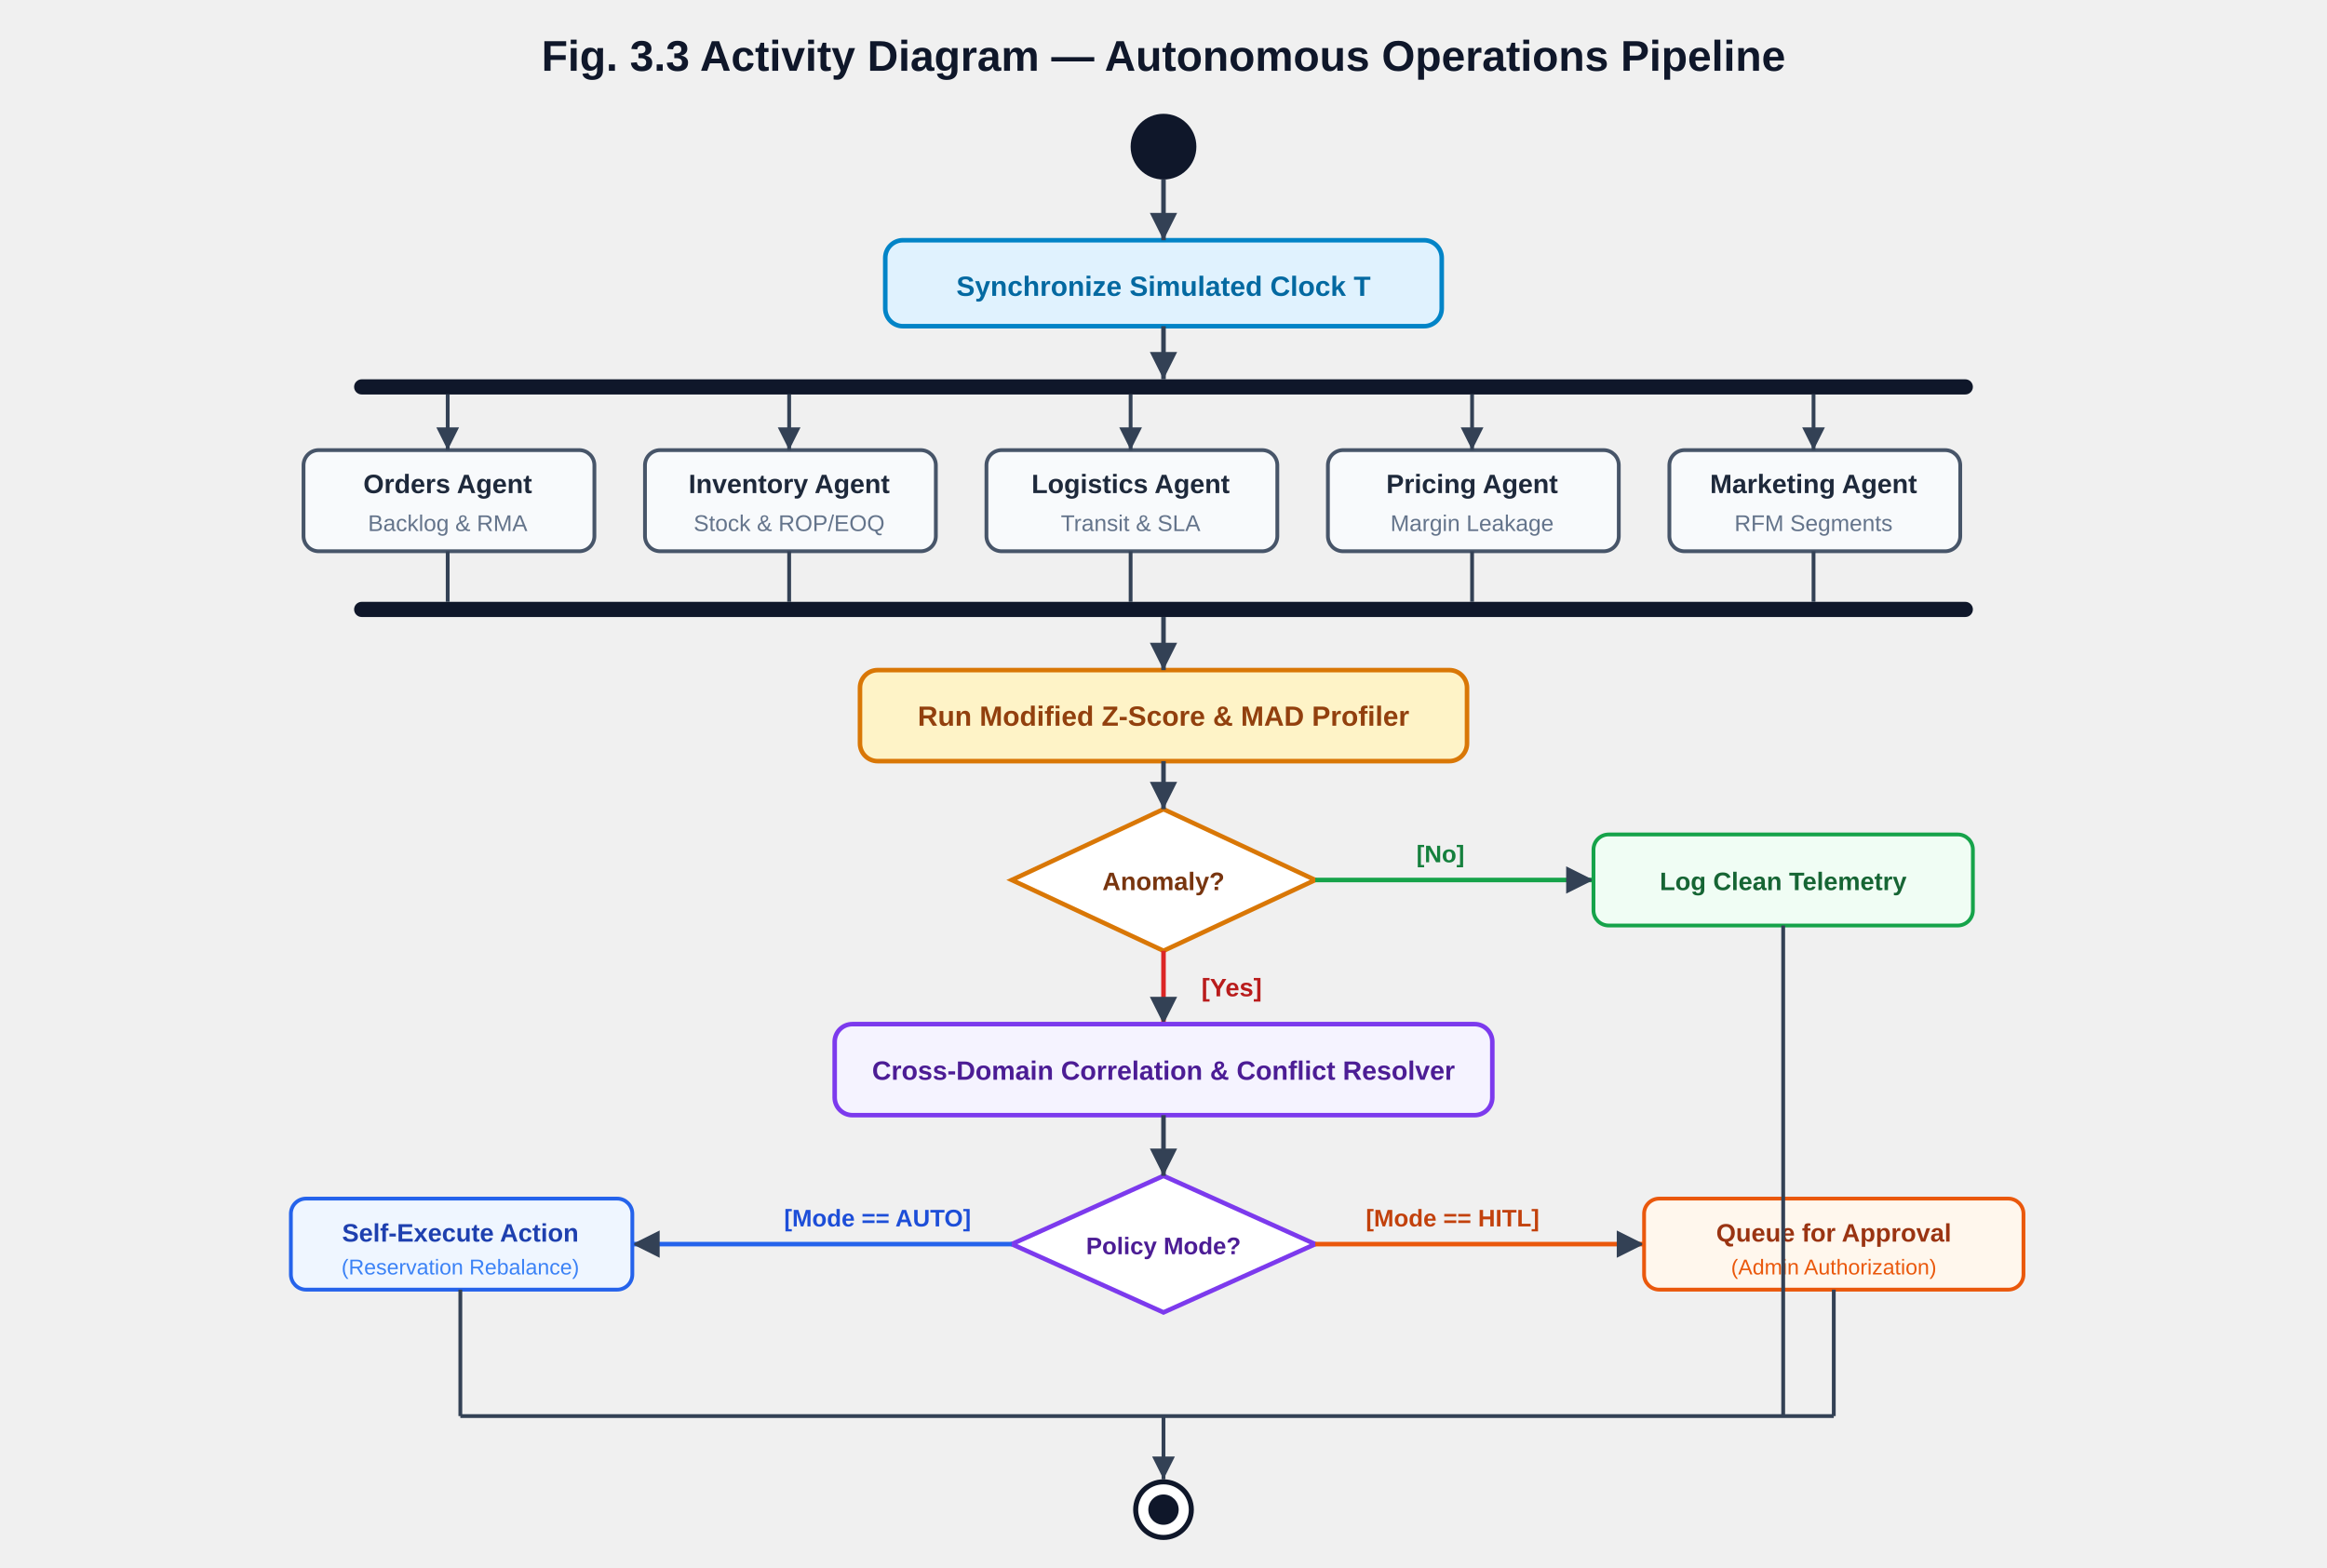
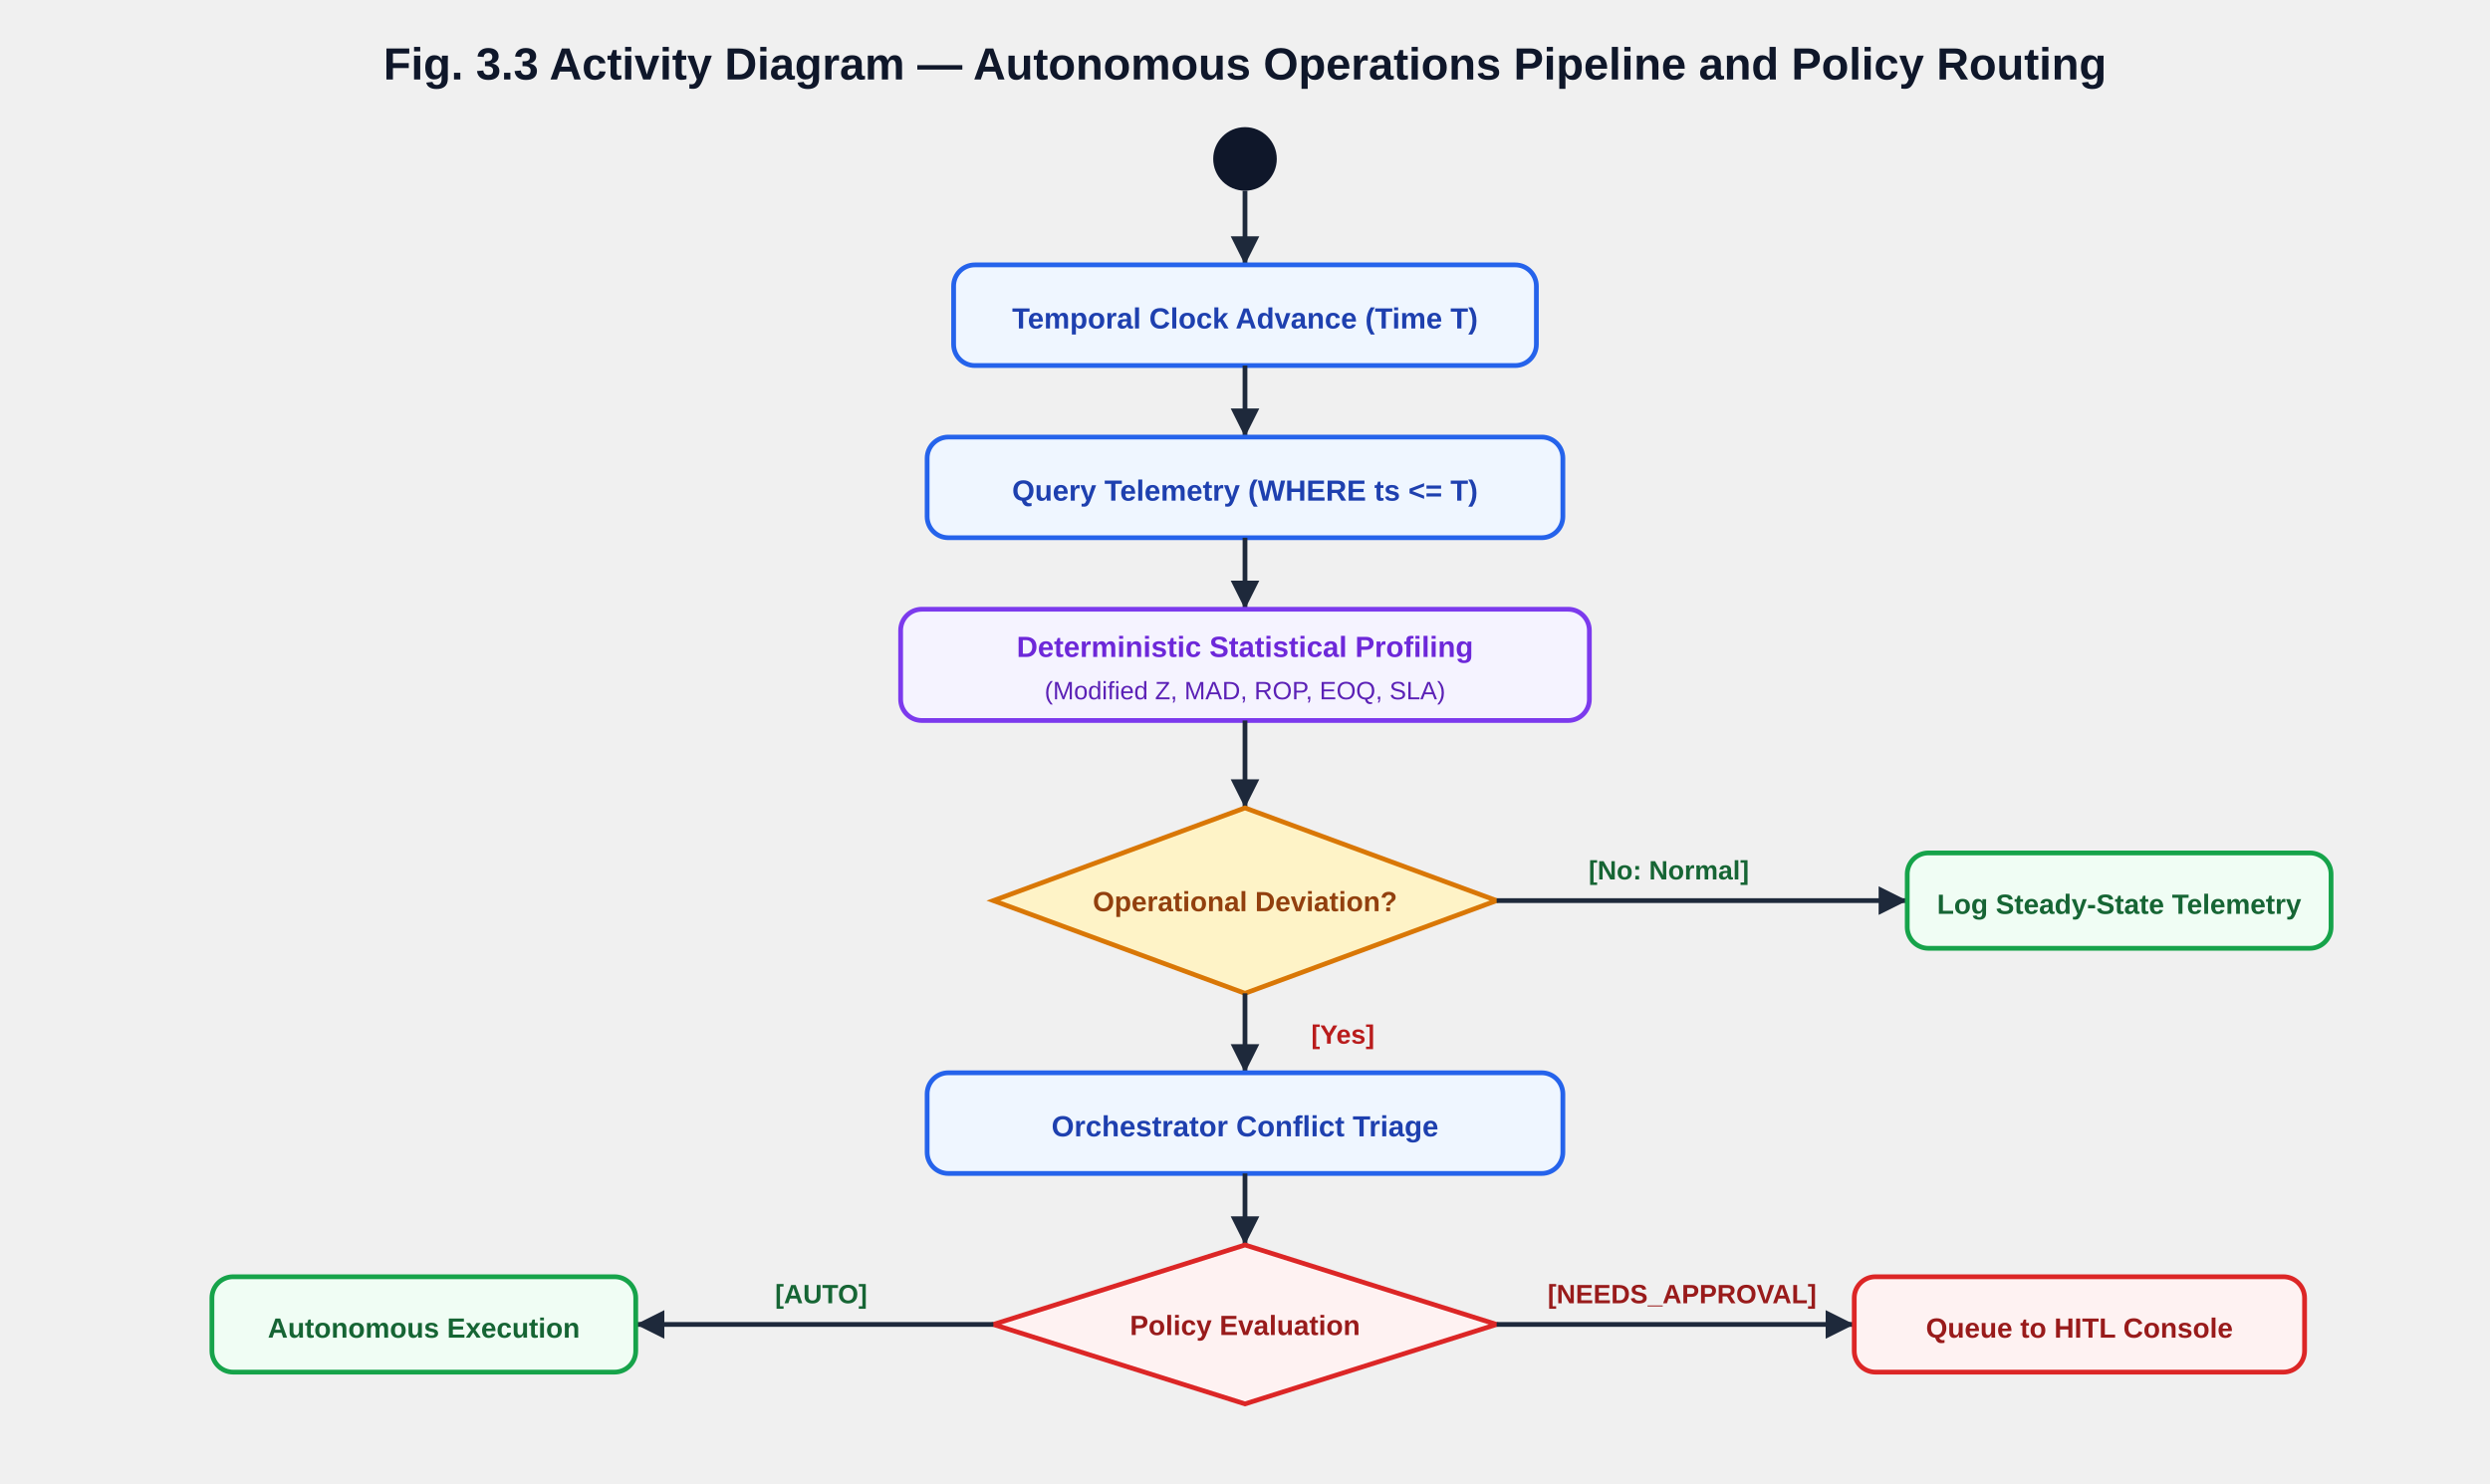
- <svg xmlns="http://www.w3.org/2000/svg" viewBox="0 0 920 620" width="100%" height="100%" style="background:#ffffff; font-family:'Segoe UI', Arial, sans-serif;">
+ <svg xmlns="http://www.w3.org/2000/svg" viewBox="0 0 940 560" width="100%" height="100%" style="background:#ffffff; font-family:'Segoe UI', Arial, sans-serif;">
  <defs>
    <marker id="aar" viewBox="0 0 10 10" refX="10" refY="5" markerWidth="6" markerHeight="6" orient="auto-start-reverse">
-       <path d="M 0 0 L 10 5 L 0 10 z" fill="#334155" />
+       <path d="M 0 0 L 10 5 L 0 10 z" fill="#1e293b" />
    </marker>
  </defs>
-   <text x="460" y="28" text-anchor="middle" font-size="17" font-weight="bold" fill="#0f172a">Fig. 3.3 Activity Diagram — Autonomous Operations Pipeline</text>
-   <circle cx="460" cy="58" r="13" fill="#0f172a" />
-   <rect x="350" y="95" width="220" height="34" rx="7" fill="#e0f2fe" stroke="#0284c7" stroke-width="1.8" />
-   <text x="460" y="117" text-anchor="middle" font-size="11" font-weight="600" fill="#0369a1">Synchronize Simulated Clock T</text>
-   <line x1="460" y1="71" x2="460" y2="95" stroke="#334155" stroke-width="1.8" marker-end="url(#aar)" />
-   <rect x="140" y="150" width="640" height="6" rx="3" fill="#0f172a" />
-   <line x1="460" y1="129" x2="460" y2="150" stroke="#334155" stroke-width="1.8" marker-end="url(#aar)" />
-   <rect x="120" y="178" width="115" height="40" rx="6" fill="#f8fafc" stroke="#475569" stroke-width="1.5" />
-   <text x="177" y="195" text-anchor="middle" font-size="10.5" font-weight="bold" fill="#1e293b">Orders Agent</text>
-   <text x="177" y="210" text-anchor="middle" font-size="9" fill="#64748b">Backlog &amp; RMA</text>
-   <line x1="177" y1="156" x2="177" y2="178" stroke="#334155" stroke-width="1.5" marker-end="url(#aar)" />
-   <rect x="255" y="178" width="115" height="40" rx="6" fill="#f8fafc" stroke="#475569" stroke-width="1.5" />
-   <text x="312" y="195" text-anchor="middle" font-size="10.5" font-weight="bold" fill="#1e293b">Inventory Agent</text>
-   <text x="312" y="210" text-anchor="middle" font-size="9" fill="#64748b">Stock &amp; ROP/EOQ</text>
-   <line x1="312" y1="156" x2="312" y2="178" stroke="#334155" stroke-width="1.5" marker-end="url(#aar)" />
-   <rect x="390" y="178" width="115" height="40" rx="6" fill="#f8fafc" stroke="#475569" stroke-width="1.5" />
-   <text x="447" y="195" text-anchor="middle" font-size="10.5" font-weight="bold" fill="#1e293b">Logistics Agent</text>
-   <text x="447" y="210" text-anchor="middle" font-size="9" fill="#64748b">Transit &amp; SLA</text>
-   <line x1="447" y1="156" x2="447" y2="178" stroke="#334155" stroke-width="1.5" marker-end="url(#aar)" />
-   <rect x="525" y="178" width="115" height="40" rx="6" fill="#f8fafc" stroke="#475569" stroke-width="1.5" />
-   <text x="582" y="195" text-anchor="middle" font-size="10.5" font-weight="bold" fill="#1e293b">Pricing Agent</text>
-   <text x="582" y="210" text-anchor="middle" font-size="9" fill="#64748b">Margin Leakage</text>
-   <line x1="582" y1="156" x2="582" y2="178" stroke="#334155" stroke-width="1.5" marker-end="url(#aar)" />
-   <rect x="660" y="178" width="115" height="40" rx="6" fill="#f8fafc" stroke="#475569" stroke-width="1.5" />
-   <text x="717" y="195" text-anchor="middle" font-size="10.5" font-weight="bold" fill="#1e293b">Marketing Agent</text>
-   <text x="717" y="210" text-anchor="middle" font-size="9" fill="#64748b">RFM Segments</text>
-   <line x1="717" y1="156" x2="717" y2="178" stroke="#334155" stroke-width="1.5" marker-end="url(#aar)" />
-   <rect x="140" y="238" width="640" height="6" rx="3" fill="#0f172a" />
-   <line x1="177" y1="218" x2="177" y2="238" stroke="#334155" stroke-width="1.5" />
-   <line x1="312" y1="218" x2="312" y2="238" stroke="#334155" stroke-width="1.5" />
-   <line x1="447" y1="218" x2="447" y2="238" stroke="#334155" stroke-width="1.5" />
-   <line x1="582" y1="218" x2="582" y2="238" stroke="#334155" stroke-width="1.5" />
-   <line x1="717" y1="218" x2="717" y2="238" stroke="#334155" stroke-width="1.5" />
-   <rect x="340" y="265" width="240" height="36" rx="7" fill="#fef3c7" stroke="#d97706" stroke-width="1.8" />
-   <text x="460" y="287" text-anchor="middle" font-size="11" font-weight="600" fill="#92400e">Run Modified Z-Score &amp; MAD Profiler</text>
-   <line x1="460" y1="244" x2="460" y2="265" stroke="#334155" stroke-width="1.8" marker-end="url(#aar)" />
-   <polygon points="460,320 520,348 460,376 400,348" fill="#ffffff" stroke="#d97706" stroke-width="1.8" />
-   <text x="460" y="352" text-anchor="middle" font-size="10" font-weight="bold" fill="#78350f">Anomaly?</text>
-   <line x1="460" y1="301" x2="460" y2="320" stroke="#334155" stroke-width="1.8" marker-end="url(#aar)" />
-   <line x1="520" y1="348" x2="630" y2="348" stroke="#16a34a" stroke-width="1.8" marker-end="url(#aar)" />
-   <text x="560" y="341" font-size="9.5" font-weight="bold" fill="#15803d">[No]</text>
-   <rect x="630" y="330" width="150" height="36" rx="6" fill="#f0fdf4" stroke="#16a34a" stroke-width="1.5" />
-   <text x="705" y="352" text-anchor="middle" font-size="10" font-weight="600" fill="#166534">Log Clean Telemetry</text>
-   <line x1="460" y1="376" x2="460" y2="405" stroke="#dc2626" stroke-width="1.8" marker-end="url(#aar)" />
-   <text x="475" y="394" font-size="10" font-weight="bold" fill="#b91c1c">[Yes]</text>
-   <rect x="330" y="405" width="260" height="36" rx="7" fill="#f5f3ff" stroke="#7c3aed" stroke-width="1.8" />
-   <text x="460" y="427" text-anchor="middle" font-size="10.5" font-weight="600" fill="#4c1d95">Cross-Domain Correlation &amp; Conflict Resolver</text>
-   <polygon points="460,465 520,492 460,519 400,492" fill="#ffffff" stroke="#7c3aed" stroke-width="1.8" />
-   <text x="460" y="496" text-anchor="middle" font-size="9.5" font-weight="bold" fill="#4c1d95">Policy Mode?</text>
-   <line x1="460" y1="441" x2="460" y2="465" stroke="#334155" stroke-width="1.8" marker-end="url(#aar)" />
-   <line x1="400" y1="492" x2="250" y2="492" stroke="#2563eb" stroke-width="1.8" marker-end="url(#aar)" />
-   <text x="310" y="485" font-size="9.5" font-weight="bold" fill="#1d4ed8">[Mode == AUTO]</text>
-   <rect x="115" y="474" width="135" height="36" rx="6" fill="#eff6ff" stroke="#2563eb" stroke-width="1.5" />
-   <text x="182" y="491" text-anchor="middle" font-size="10" font-weight="bold" fill="#1e40af">Self-Execute Action</text>
-   <text x="182" y="504" text-anchor="middle" font-size="8.5" fill="#3b82f6">(Reservation Rebalance)</text>
-   <line x1="520" y1="492" x2="650" y2="492" stroke="#ea580c" stroke-width="1.8" marker-end="url(#aar)" />
-   <text x="540" y="485" font-size="9.5" font-weight="bold" fill="#c2410c">[Mode == HITL]</text>
-   <rect x="650" y="474" width="150" height="36" rx="6" fill="#fff7ed" stroke="#ea580c" stroke-width="1.5" />
-   <text x="725" y="491" text-anchor="middle" font-size="10" font-weight="bold" fill="#9a3412">Queue for Approval</text>
-   <text x="725" y="504" text-anchor="middle" font-size="8.5" fill="#ea580c">(Admin Authorization)</text>
-   <line x1="182" y1="510" x2="182" y2="560" stroke="#334155" stroke-width="1.5" />
-   <line x1="725" y1="510" x2="725" y2="560" stroke="#334155" stroke-width="1.5" />
-   <line x1="705" y1="366" x2="705" y2="560" stroke="#334155" stroke-width="1.5" />
-   <line x1="182" y1="560" x2="725" y2="560" stroke="#334155" stroke-width="1.5" />
-   <line x1="460" y1="560" x2="460" y2="585" stroke="#334155" stroke-width="1.5" marker-end="url(#aar)" />
-   <circle cx="460" cy="597" r="11" fill="#ffffff" stroke="#0f172a" stroke-width="2" />
-   <circle cx="460" cy="597" r="6" fill="#0f172a" />
+   <text x="470" y="30" text-anchor="middle" font-size="17" font-weight="bold" fill="#0f172a">Fig. 3.3 Activity Diagram — Autonomous Operations Pipeline and Policy Routing</text>
+   <circle cx="470" cy="60" r="12" fill="#0f172a" />
+   <line x1="470" y1="72" x2="470" y2="100" stroke="#1e293b" stroke-width="1.8" marker-end="url(#aar)" />
+   <rect x="360" y="100" width="220" height="38" rx="8" fill="#eff6ff" stroke="#2563eb" stroke-width="1.8" />
+   <text x="470" y="124" text-anchor="middle" font-size="11" font-weight="bold" fill="#1e40af">Temporal Clock Advance (Time T)</text>
+   <line x1="470" y1="138" x2="470" y2="165" stroke="#1e293b" stroke-width="1.8" marker-end="url(#aar)" />
+   <rect x="350" y="165" width="240" height="38" rx="8" fill="#eff6ff" stroke="#2563eb" stroke-width="1.8" />
+   <text x="470" y="189" text-anchor="middle" font-size="11" font-weight="bold" fill="#1e40af">Query Telemetry (WHERE ts &lt;= T)</text>
+   <line x1="470" y1="203" x2="470" y2="230" stroke="#1e293b" stroke-width="1.8" marker-end="url(#aar)" />
+   <rect x="340" y="230" width="260" height="42" rx="8" fill="#f5f3ff" stroke="#7c3aed" stroke-width="1.8" />
+   <text x="470" y="248" text-anchor="middle" font-size="11" font-weight="bold" fill="#6d28d9">Deterministic Statistical Profiling</text>
+   <text x="470" y="264" text-anchor="middle" font-size="9.5" fill="#5b21b6">(Modified Z, MAD, ROP, EOQ, SLA)</text>
+   <line x1="470" y1="272" x2="470" y2="305" stroke="#1e293b" stroke-width="1.8" marker-end="url(#aar)" />
+   <polygon points="470,305 565,340 470,375 375,340" fill="#fef3c7" stroke="#d97706" stroke-width="1.8" />
+   <text x="470" y="344" text-anchor="middle" font-size="10.5" font-weight="bold" fill="#92400e">Operational Deviation?</text>
+   <line x1="565" y1="340" x2="720" y2="340" stroke="#1e293b" stroke-width="1.8" marker-end="url(#aar)" />
+   <text x="630" y="332" text-anchor="middle" font-size="10" font-weight="bold" fill="#166534">[No: Normal]</text>
+   <rect x="720" y="322" width="160" height="36" rx="8" fill="#f0fdf4" stroke="#16a34a" stroke-width="1.8" />
+   <text x="800" y="345" text-anchor="middle" font-size="10.5" font-weight="bold" fill="#166534">Log Steady-State Telemetry</text>
+   <line x1="470" y1="375" x2="470" y2="405" stroke="#1e293b" stroke-width="1.8" marker-end="url(#aar)" />
+   <text x="495" y="394" font-size="10" font-weight="bold" fill="#b91c1c">[Yes]</text>
+   <rect x="350" y="405" width="240" height="38" rx="8" fill="#eff6ff" stroke="#2563eb" stroke-width="1.8" />
+   <text x="470" y="429" text-anchor="middle" font-size="11" font-weight="bold" fill="#1e40af">Orchestrator Conflict Triage</text>
+   <line x1="470" y1="443" x2="470" y2="470" stroke="#1e293b" stroke-width="1.8" marker-end="url(#aar)" />
+   <polygon points="470,470 565,500 470,530 375,500" fill="#fef2f2" stroke="#dc2626" stroke-width="1.8" />
+   <text x="470" y="504" text-anchor="middle" font-size="10.5" font-weight="bold" fill="#991b1b">Policy Evaluation</text>
+   <line x1="375" y1="500" x2="240" y2="500" stroke="#1e293b" stroke-width="1.8" marker-end="url(#aar)" />
+   <text x="310" y="492" text-anchor="middle" font-size="10" font-weight="bold" fill="#166534">[AUTO]</text>
+   <rect x="80" y="482" width="160" height="36" rx="8" fill="#f0fdf4" stroke="#16a34a" stroke-width="1.8" />
+   <text x="160" y="505" text-anchor="middle" font-size="10.5" font-weight="bold" fill="#166534">Autonomous Execution</text>
+   <line x1="565" y1="500" x2="700" y2="500" stroke="#1e293b" stroke-width="1.8" marker-end="url(#aar)" />
+   <text x="635" y="492" text-anchor="middle" font-size="10" font-weight="bold" fill="#991b1b">[NEEDS_APPROVAL]</text>
+   <rect x="700" y="482" width="170" height="36" rx="8" fill="#fef2f2" stroke="#dc2626" stroke-width="1.8" />
+   <text x="785" y="505" text-anchor="middle" font-size="10.5" font-weight="bold" fill="#991b1b">Queue to HITL Console</text>
</svg>
